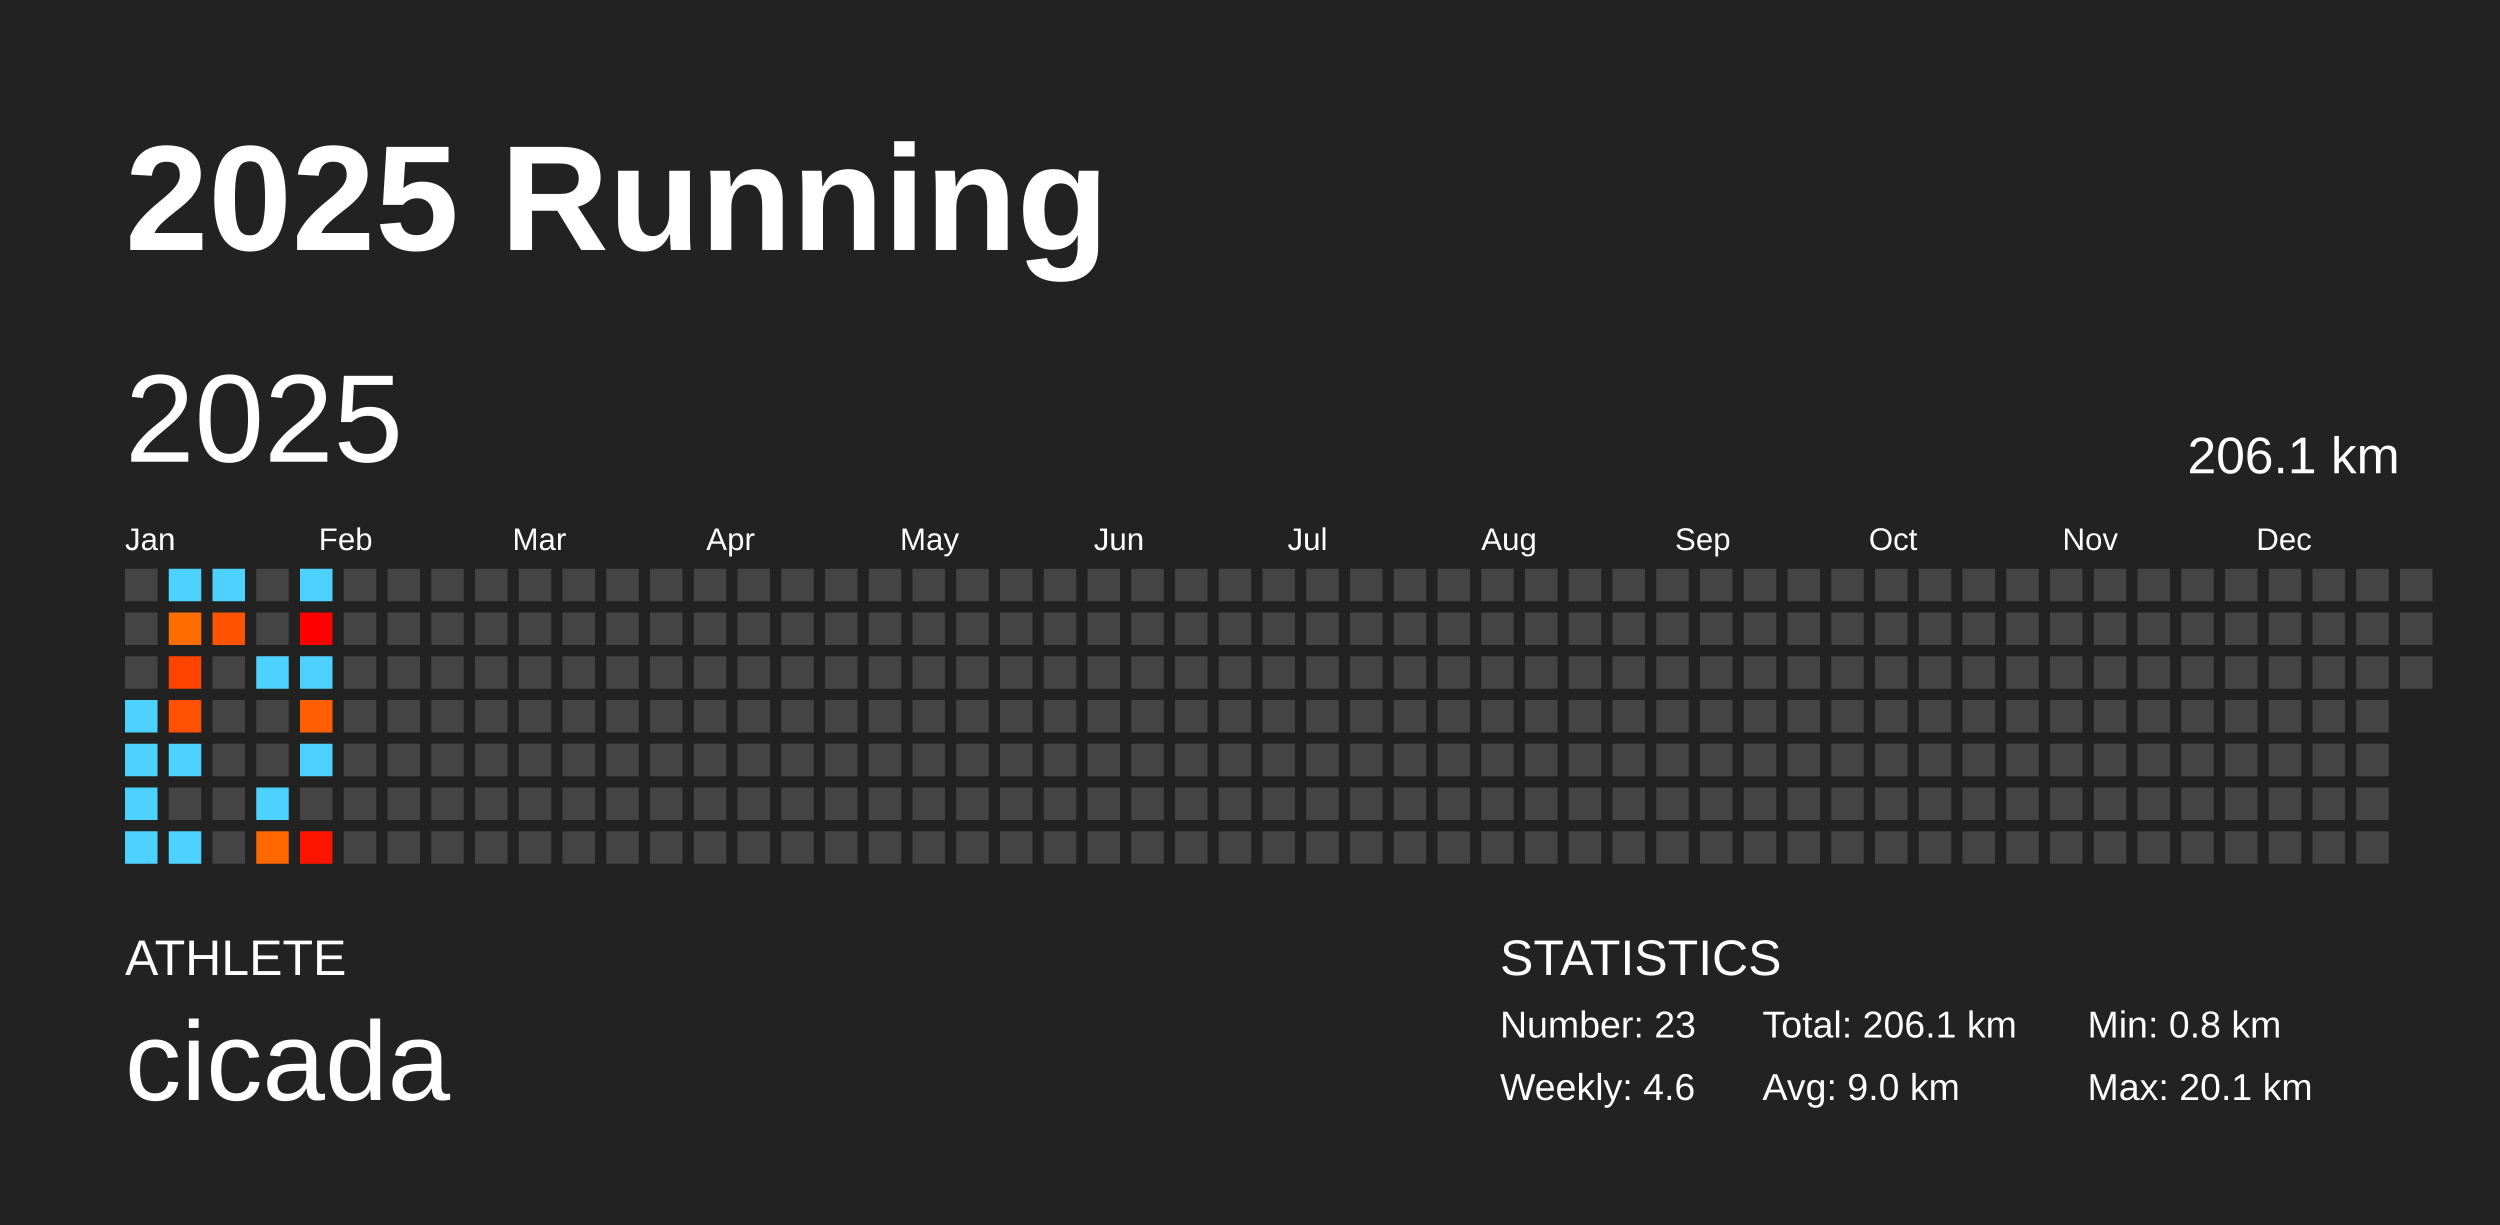
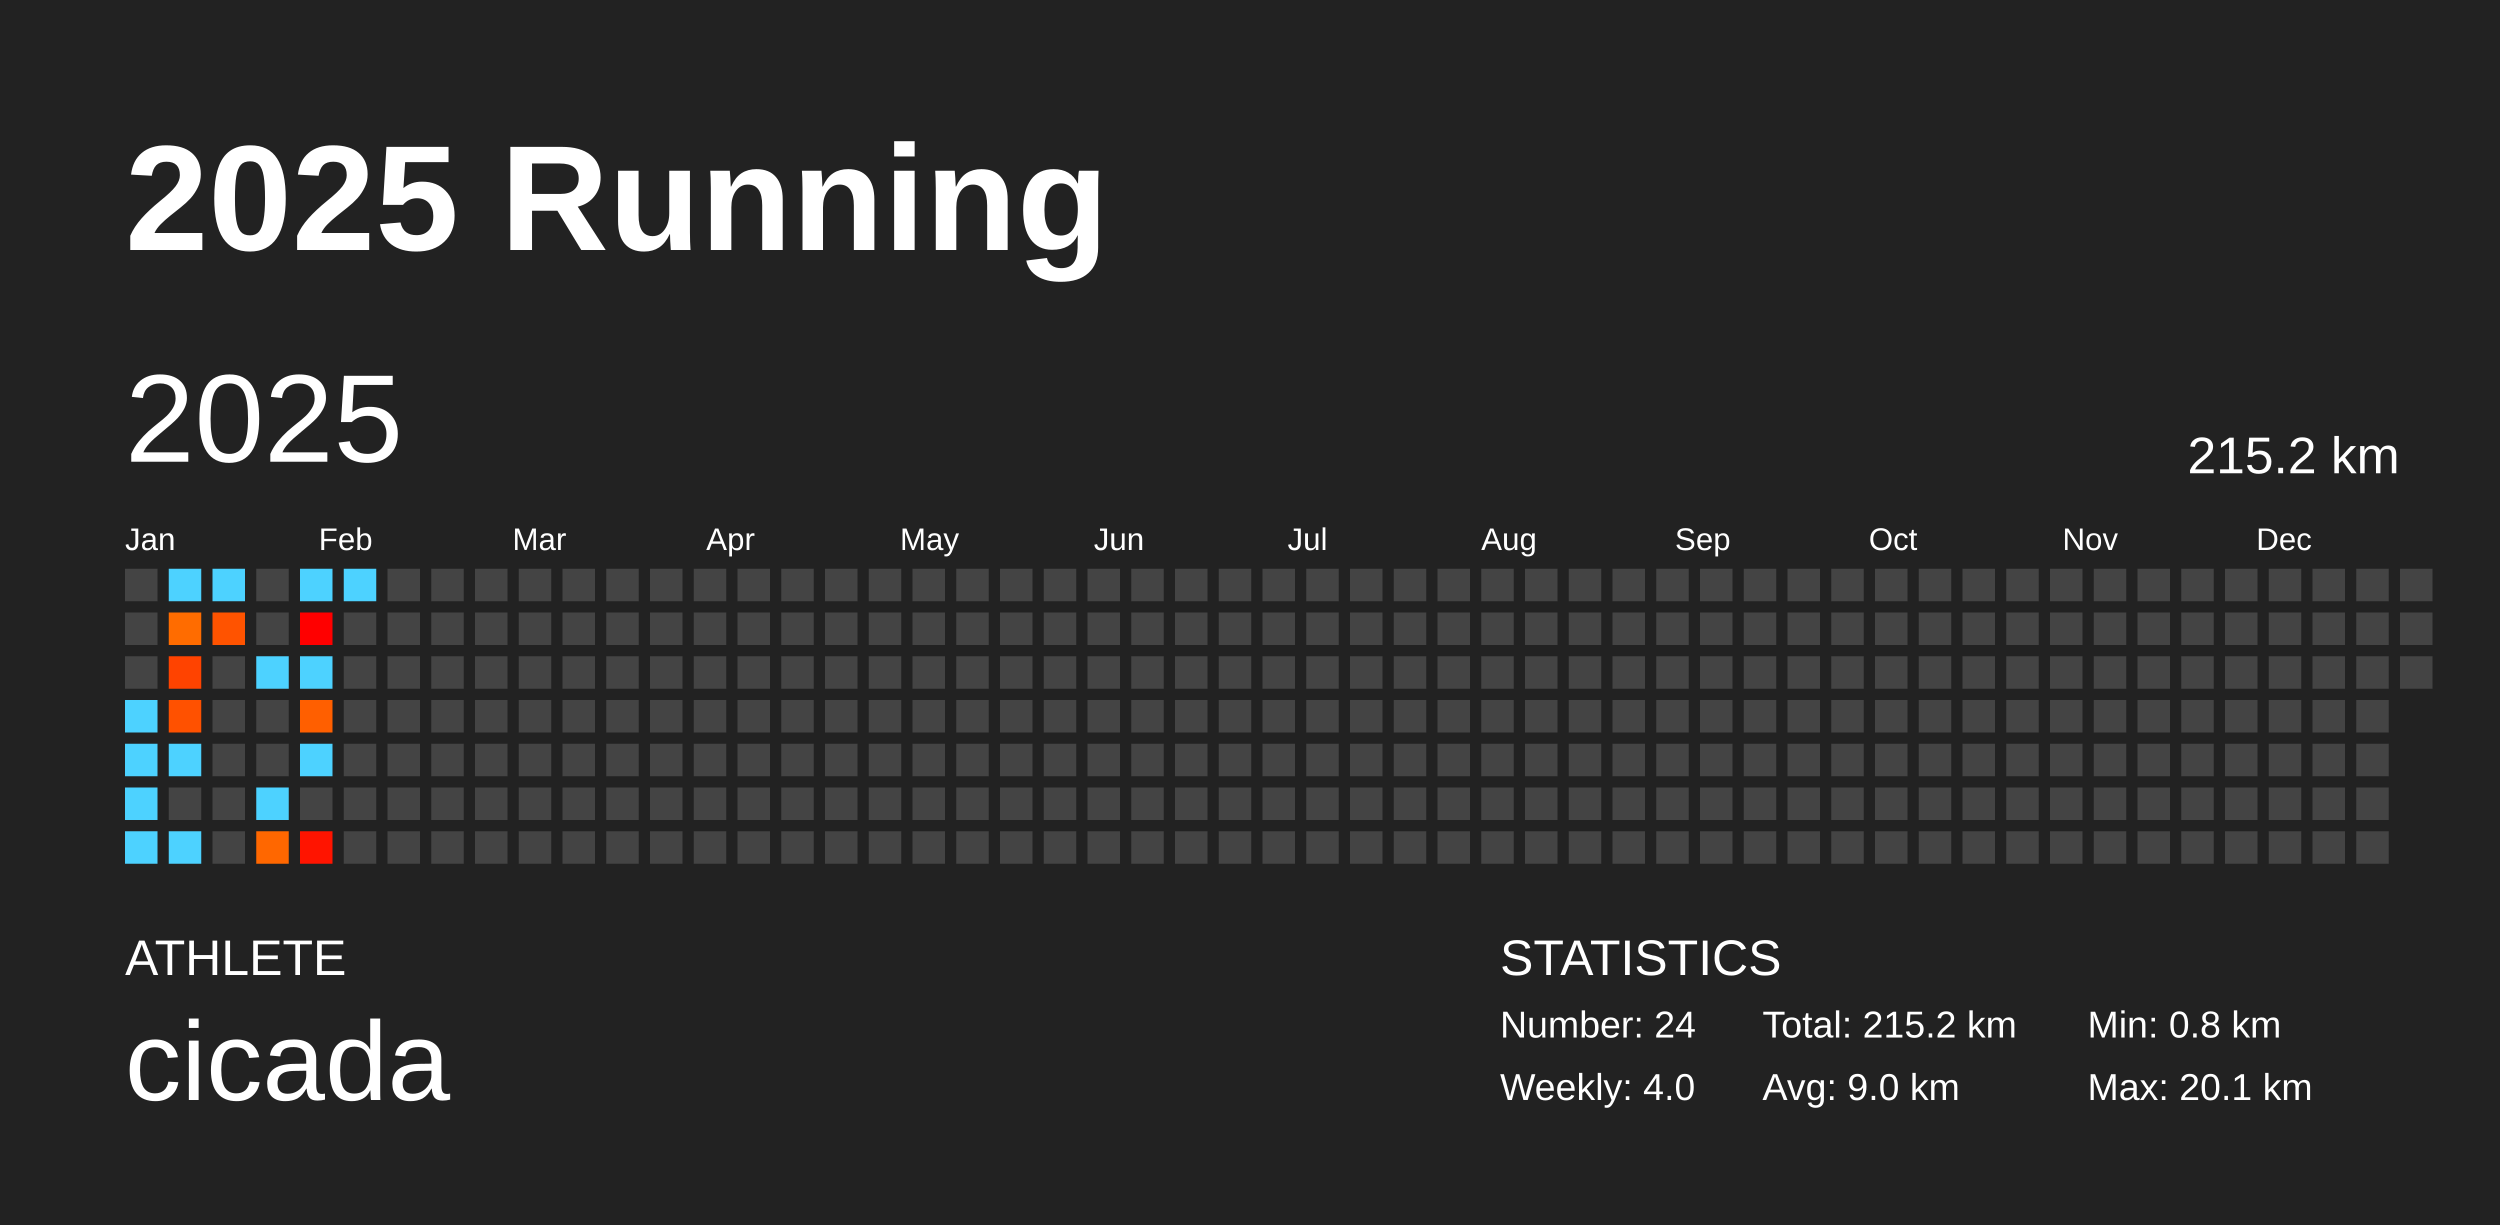
<svg xmlns="http://www.w3.org/2000/svg" baseProfile="full" height="98mm" version="1.1" viewBox="0,0,200,98" width="200mm">
  <defs />
  <rect fill="#222222" height="98" width="200" x="0" y="0" />
  <text fill="#FFFFFF" style="font-size:12px; font-family:Arial; font-weight:bold;" x="10" y="20">2025 Running</text>
  <text fill="#FFFFFF" style="font-size:4px; font-family:Arial" x="10" y="78">ATHLETE</text>
  <text fill="#FFFFFF" style="font-size:9px; font-family:Arial" x="10" y="88">cicada</text>
  <text fill="#FFFFFF" style="font-size:4px; font-family:Arial" x="120" y="78">STATISTICS</text>
-   <text fill="#FFFFFF" style="font-size:3px; font-family:Arial" x="120" y="83">Number: 23</text>
-   <text fill="#FFFFFF" style="font-size:3px; font-family:Arial" x="120" y="88">Weekly: 4.6</text>
-   <text fill="#FFFFFF" style="font-size:3px; font-family:Arial" x="141" y="83">Total: 206.1 km</text>
+   <text fill="#FFFFFF" style="font-size:3px; font-family:Arial" x="120" y="83">Number: 24</text>
+   <text fill="#FFFFFF" style="font-size:3px; font-family:Arial" x="120" y="88">Weekly: 4.0</text>
+   <text fill="#FFFFFF" style="font-size:3px; font-family:Arial" x="141" y="83">Total: 215.2 km</text>
  <text fill="#FFFFFF" style="font-size:3px; font-family:Arial" x="141" y="88">Avg: 9.0 km</text>
  <text fill="#FFFFFF" style="font-size:3px; font-family:Arial" x="167" y="83">Min: 0.8 km</text>
  <text fill="#FFFFFF" style="font-size:3px; font-family:Arial" x="167" y="88">Max: 20.1 km</text>
  <text dominant-baseline="hanging" fill="#FFFFFF" style="font-size:10.0px; font-family:Arial;" x="10" y="30">2025</text>
-   <text dominant-baseline="hanging" fill="#FFFFFF" style="font-size:4.125px; font-family:Arial;" x="175" y="35">206.1 km</text>
+   <text dominant-baseline="hanging" fill="#FFFFFF" style="font-size:4.125px; font-family:Arial;" x="175" y="35">215.2 km</text>
  <text fill="#FFFFFF" style="font-size:2.5px; font-family:Arial" x="10.0" y="44">Jan</text>
  <text fill="#FFFFFF" style="font-size:2.5px; font-family:Arial" x="25.5" y="44">Feb</text>
  <text fill="#FFFFFF" style="font-size:2.5px; font-family:Arial" x="41.0" y="44">Mar</text>
  <text fill="#FFFFFF" style="font-size:2.5px; font-family:Arial" x="56.5" y="44">Apr</text>
  <text fill="#FFFFFF" style="font-size:2.5px; font-family:Arial" x="72.0" y="44">May</text>
  <text fill="#FFFFFF" style="font-size:2.5px; font-family:Arial" x="87.5" y="44">Jun</text>
  <text fill="#FFFFFF" style="font-size:2.5px; font-family:Arial" x="103.0" y="44">Jul</text>
  <text fill="#FFFFFF" style="font-size:2.5px; font-family:Arial" x="118.5" y="44">Aug</text>
  <text fill="#FFFFFF" style="font-size:2.5px; font-family:Arial" x="134.0" y="44">Sep</text>
  <text fill="#FFFFFF" style="font-size:2.5px; font-family:Arial" x="149.5" y="44">Oct</text>
  <text fill="#FFFFFF" style="font-size:2.5px; font-family:Arial" x="165.0" y="44">Nov</text>
  <text fill="#FFFFFF" style="font-size:2.5px; font-family:Arial" x="180.5" y="44">Dec</text>
  <rect fill="#444444" height="2.6" width="2.6" x="10.0" y="45.5" />
  <rect fill="#444444" height="2.6" width="2.6" x="10.0" y="49.0" />
  <rect fill="#444444" height="2.6" width="2.6" x="10.0" y="52.5" />
  <rect fill="#4dd2ff" height="2.6" width="2.6" x="10.0" y="56.0" />
  <rect fill="#4dd2ff" height="2.6" width="2.6" x="10.0" y="59.5" />
  <rect fill="#4dd2ff" height="2.6" width="2.6" x="10.0" y="63.0" />
  <rect fill="#4dd2ff" height="2.6" width="2.6" x="10.0" y="66.5" />
  <rect fill="#4dd2ff" height="2.6" width="2.6" x="13.5" y="45.5" />
  <rect fill="#ff6c00" height="2.6" width="2.6" x="13.5" y="49.0" />
  <rect fill="#ff4300" height="2.6" width="2.6" x="13.5" y="52.5" />
  <rect fill="#ff5100" height="2.6" width="2.6" x="13.5" y="56.0" />
  <rect fill="#4dd2ff" height="2.6" width="2.6" x="13.5" y="59.5" />
  <rect fill="#444444" height="2.6" width="2.6" x="13.5" y="63.0" />
  <rect fill="#4dd2ff" height="2.6" width="2.6" x="13.5" y="66.5" />
  <rect fill="#4dd2ff" height="2.6" width="2.6" x="17.0" y="45.5" />
  <rect fill="#ff5300" height="2.6" width="2.6" x="17.0" y="49.0" />
  <rect fill="#444444" height="2.6" width="2.6" x="17.0" y="52.5" />
  <rect fill="#444444" height="2.6" width="2.6" x="17.0" y="56.0" />
  <rect fill="#444444" height="2.6" width="2.6" x="17.0" y="59.5" />
  <rect fill="#444444" height="2.6" width="2.6" x="17.0" y="63.0" />
  <rect fill="#444444" height="2.6" width="2.6" x="17.0" y="66.5" />
  <rect fill="#444444" height="2.6" width="2.6" x="20.5" y="45.5" />
  <rect fill="#444444" height="2.6" width="2.6" x="20.5" y="49.0" />
  <rect fill="#4dd2ff" height="2.6" width="2.6" x="20.5" y="52.5" />
  <rect fill="#444444" height="2.6" width="2.6" x="20.5" y="56.0" />
  <rect fill="#444444" height="2.6" width="2.6" x="20.5" y="59.5" />
  <rect fill="#4dd2ff" height="2.6" width="2.6" x="20.5" y="63.0" />
  <rect fill="#ff6700" height="2.6" width="2.6" x="20.5" y="66.5" />
  <rect fill="#4dd2ff" height="2.6" width="2.6" x="24.0" y="45.5" />
  <rect fill="red" height="2.6" width="2.6" x="24.0" y="49.0" />
  <rect fill="#4dd2ff" height="2.6" width="2.6" x="24.0" y="52.5" />
  <rect fill="#ff5f00" height="2.6" width="2.6" x="24.0" y="56.0" />
  <rect fill="#4dd2ff" height="2.6" width="2.6" x="24.0" y="59.5" />
  <rect fill="#444444" height="2.6" width="2.6" x="24.0" y="63.0" />
  <rect fill="#ff1400" height="2.6" width="2.6" x="24.0" y="66.5" />
-   <rect fill="#444444" height="2.6" width="2.6" x="27.5" y="45.5" />
+   <rect fill="#4dd2ff" height="2.6" width="2.6" x="27.5" y="45.5" />
  <rect fill="#444444" height="2.6" width="2.6" x="27.5" y="49.0" />
  <rect fill="#444444" height="2.6" width="2.6" x="27.5" y="52.5" />
  <rect fill="#444444" height="2.6" width="2.6" x="27.5" y="56.0" />
  <rect fill="#444444" height="2.6" width="2.6" x="27.5" y="59.5" />
  <rect fill="#444444" height="2.6" width="2.6" x="27.5" y="63.0" />
  <rect fill="#444444" height="2.6" width="2.6" x="27.5" y="66.5" />
  <rect fill="#444444" height="2.6" width="2.6" x="31.0" y="45.5" />
  <rect fill="#444444" height="2.6" width="2.6" x="31.0" y="49.0" />
  <rect fill="#444444" height="2.6" width="2.6" x="31.0" y="52.5" />
  <rect fill="#444444" height="2.6" width="2.6" x="31.0" y="56.0" />
  <rect fill="#444444" height="2.6" width="2.6" x="31.0" y="59.5" />
  <rect fill="#444444" height="2.6" width="2.6" x="31.0" y="63.0" />
  <rect fill="#444444" height="2.6" width="2.6" x="31.0" y="66.5" />
  <rect fill="#444444" height="2.6" width="2.6" x="34.5" y="45.5" />
  <rect fill="#444444" height="2.6" width="2.6" x="34.5" y="49.0" />
  <rect fill="#444444" height="2.6" width="2.6" x="34.5" y="52.5" />
  <rect fill="#444444" height="2.6" width="2.6" x="34.5" y="56.0" />
  <rect fill="#444444" height="2.6" width="2.6" x="34.5" y="59.5" />
  <rect fill="#444444" height="2.6" width="2.6" x="34.5" y="63.0" />
  <rect fill="#444444" height="2.6" width="2.6" x="34.5" y="66.5" />
  <rect fill="#444444" height="2.6" width="2.6" x="38.0" y="45.5" />
  <rect fill="#444444" height="2.6" width="2.6" x="38.0" y="49.0" />
  <rect fill="#444444" height="2.6" width="2.6" x="38.0" y="52.5" />
  <rect fill="#444444" height="2.6" width="2.6" x="38.0" y="56.0" />
  <rect fill="#444444" height="2.6" width="2.6" x="38.0" y="59.5" />
  <rect fill="#444444" height="2.6" width="2.6" x="38.0" y="63.0" />
  <rect fill="#444444" height="2.6" width="2.6" x="38.0" y="66.5" />
  <rect fill="#444444" height="2.6" width="2.6" x="41.5" y="45.5" />
  <rect fill="#444444" height="2.6" width="2.6" x="41.5" y="49.0" />
  <rect fill="#444444" height="2.6" width="2.6" x="41.5" y="52.5" />
  <rect fill="#444444" height="2.6" width="2.6" x="41.5" y="56.0" />
  <rect fill="#444444" height="2.6" width="2.6" x="41.5" y="59.5" />
  <rect fill="#444444" height="2.6" width="2.6" x="41.5" y="63.0" />
  <rect fill="#444444" height="2.6" width="2.6" x="41.5" y="66.5" />
  <rect fill="#444444" height="2.6" width="2.6" x="45.0" y="45.5" />
  <rect fill="#444444" height="2.6" width="2.6" x="45.0" y="49.0" />
  <rect fill="#444444" height="2.6" width="2.6" x="45.0" y="52.5" />
  <rect fill="#444444" height="2.6" width="2.6" x="45.0" y="56.0" />
  <rect fill="#444444" height="2.6" width="2.6" x="45.0" y="59.5" />
  <rect fill="#444444" height="2.6" width="2.6" x="45.0" y="63.0" />
  <rect fill="#444444" height="2.6" width="2.6" x="45.0" y="66.5" />
  <rect fill="#444444" height="2.6" width="2.6" x="48.5" y="45.5" />
  <rect fill="#444444" height="2.6" width="2.6" x="48.5" y="49.0" />
  <rect fill="#444444" height="2.6" width="2.6" x="48.5" y="52.5" />
  <rect fill="#444444" height="2.6" width="2.6" x="48.5" y="56.0" />
  <rect fill="#444444" height="2.6" width="2.6" x="48.5" y="59.5" />
  <rect fill="#444444" height="2.6" width="2.6" x="48.5" y="63.0" />
  <rect fill="#444444" height="2.6" width="2.6" x="48.5" y="66.5" />
  <rect fill="#444444" height="2.6" width="2.6" x="52.0" y="45.5" />
  <rect fill="#444444" height="2.6" width="2.6" x="52.0" y="49.0" />
  <rect fill="#444444" height="2.6" width="2.6" x="52.0" y="52.5" />
  <rect fill="#444444" height="2.6" width="2.6" x="52.0" y="56.0" />
  <rect fill="#444444" height="2.6" width="2.6" x="52.0" y="59.5" />
  <rect fill="#444444" height="2.6" width="2.6" x="52.0" y="63.0" />
  <rect fill="#444444" height="2.6" width="2.6" x="52.0" y="66.5" />
  <rect fill="#444444" height="2.6" width="2.6" x="55.5" y="45.5" />
  <rect fill="#444444" height="2.6" width="2.6" x="55.5" y="49.0" />
  <rect fill="#444444" height="2.6" width="2.6" x="55.5" y="52.5" />
  <rect fill="#444444" height="2.6" width="2.6" x="55.5" y="56.0" />
  <rect fill="#444444" height="2.6" width="2.6" x="55.5" y="59.5" />
  <rect fill="#444444" height="2.6" width="2.6" x="55.5" y="63.0" />
  <rect fill="#444444" height="2.6" width="2.6" x="55.5" y="66.5" />
  <rect fill="#444444" height="2.6" width="2.6" x="59.0" y="45.5" />
  <rect fill="#444444" height="2.6" width="2.6" x="59.0" y="49.0" />
  <rect fill="#444444" height="2.6" width="2.6" x="59.0" y="52.5" />
  <rect fill="#444444" height="2.6" width="2.6" x="59.0" y="56.0" />
  <rect fill="#444444" height="2.6" width="2.6" x="59.0" y="59.5" />
  <rect fill="#444444" height="2.6" width="2.6" x="59.0" y="63.0" />
  <rect fill="#444444" height="2.6" width="2.6" x="59.0" y="66.5" />
  <rect fill="#444444" height="2.6" width="2.6" x="62.5" y="45.5" />
  <rect fill="#444444" height="2.6" width="2.6" x="62.5" y="49.0" />
  <rect fill="#444444" height="2.6" width="2.6" x="62.5" y="52.5" />
  <rect fill="#444444" height="2.6" width="2.6" x="62.5" y="56.0" />
  <rect fill="#444444" height="2.6" width="2.6" x="62.5" y="59.5" />
  <rect fill="#444444" height="2.6" width="2.6" x="62.5" y="63.0" />
  <rect fill="#444444" height="2.6" width="2.6" x="62.5" y="66.5" />
  <rect fill="#444444" height="2.6" width="2.6" x="66.0" y="45.5" />
  <rect fill="#444444" height="2.6" width="2.6" x="66.0" y="49.0" />
  <rect fill="#444444" height="2.6" width="2.6" x="66.0" y="52.5" />
  <rect fill="#444444" height="2.6" width="2.6" x="66.0" y="56.0" />
  <rect fill="#444444" height="2.6" width="2.6" x="66.0" y="59.5" />
  <rect fill="#444444" height="2.6" width="2.6" x="66.0" y="63.0" />
  <rect fill="#444444" height="2.6" width="2.6" x="66.0" y="66.5" />
  <rect fill="#444444" height="2.6" width="2.6" x="69.5" y="45.5" />
  <rect fill="#444444" height="2.6" width="2.6" x="69.5" y="49.0" />
  <rect fill="#444444" height="2.6" width="2.6" x="69.5" y="52.5" />
  <rect fill="#444444" height="2.6" width="2.6" x="69.5" y="56.0" />
  <rect fill="#444444" height="2.6" width="2.6" x="69.5" y="59.5" />
  <rect fill="#444444" height="2.6" width="2.6" x="69.5" y="63.0" />
  <rect fill="#444444" height="2.6" width="2.6" x="69.5" y="66.5" />
  <rect fill="#444444" height="2.6" width="2.6" x="73.0" y="45.5" />
  <rect fill="#444444" height="2.6" width="2.6" x="73.0" y="49.0" />
  <rect fill="#444444" height="2.6" width="2.6" x="73.0" y="52.5" />
  <rect fill="#444444" height="2.6" width="2.6" x="73.0" y="56.0" />
  <rect fill="#444444" height="2.6" width="2.6" x="73.0" y="59.5" />
  <rect fill="#444444" height="2.6" width="2.6" x="73.0" y="63.0" />
  <rect fill="#444444" height="2.6" width="2.6" x="73.0" y="66.5" />
  <rect fill="#444444" height="2.6" width="2.6" x="76.5" y="45.5" />
  <rect fill="#444444" height="2.6" width="2.6" x="76.5" y="49.0" />
  <rect fill="#444444" height="2.6" width="2.6" x="76.5" y="52.5" />
  <rect fill="#444444" height="2.6" width="2.6" x="76.5" y="56.0" />
  <rect fill="#444444" height="2.6" width="2.6" x="76.5" y="59.5" />
  <rect fill="#444444" height="2.6" width="2.6" x="76.5" y="63.0" />
  <rect fill="#444444" height="2.6" width="2.6" x="76.5" y="66.5" />
  <rect fill="#444444" height="2.6" width="2.6" x="80.0" y="45.5" />
  <rect fill="#444444" height="2.6" width="2.6" x="80.0" y="49.0" />
  <rect fill="#444444" height="2.6" width="2.6" x="80.0" y="52.5" />
  <rect fill="#444444" height="2.6" width="2.6" x="80.0" y="56.0" />
  <rect fill="#444444" height="2.6" width="2.6" x="80.0" y="59.5" />
  <rect fill="#444444" height="2.6" width="2.6" x="80.0" y="63.0" />
  <rect fill="#444444" height="2.6" width="2.6" x="80.0" y="66.5" />
  <rect fill="#444444" height="2.6" width="2.6" x="83.5" y="45.5" />
  <rect fill="#444444" height="2.6" width="2.6" x="83.5" y="49.0" />
  <rect fill="#444444" height="2.6" width="2.6" x="83.5" y="52.5" />
  <rect fill="#444444" height="2.6" width="2.6" x="83.5" y="56.0" />
  <rect fill="#444444" height="2.6" width="2.6" x="83.5" y="59.5" />
  <rect fill="#444444" height="2.6" width="2.6" x="83.5" y="63.0" />
  <rect fill="#444444" height="2.6" width="2.6" x="83.5" y="66.5" />
  <rect fill="#444444" height="2.6" width="2.6" x="87.0" y="45.5" />
  <rect fill="#444444" height="2.6" width="2.6" x="87.0" y="49.0" />
  <rect fill="#444444" height="2.6" width="2.6" x="87.0" y="52.5" />
  <rect fill="#444444" height="2.6" width="2.6" x="87.0" y="56.0" />
  <rect fill="#444444" height="2.6" width="2.6" x="87.0" y="59.5" />
  <rect fill="#444444" height="2.6" width="2.6" x="87.0" y="63.0" />
  <rect fill="#444444" height="2.6" width="2.6" x="87.0" y="66.5" />
  <rect fill="#444444" height="2.6" width="2.6" x="90.5" y="45.5" />
  <rect fill="#444444" height="2.6" width="2.6" x="90.5" y="49.0" />
  <rect fill="#444444" height="2.6" width="2.6" x="90.5" y="52.5" />
  <rect fill="#444444" height="2.6" width="2.6" x="90.5" y="56.0" />
  <rect fill="#444444" height="2.6" width="2.6" x="90.5" y="59.5" />
  <rect fill="#444444" height="2.6" width="2.6" x="90.5" y="63.0" />
  <rect fill="#444444" height="2.6" width="2.6" x="90.5" y="66.5" />
  <rect fill="#444444" height="2.6" width="2.6" x="94.0" y="45.5" />
  <rect fill="#444444" height="2.6" width="2.6" x="94.0" y="49.0" />
  <rect fill="#444444" height="2.6" width="2.6" x="94.0" y="52.5" />
  <rect fill="#444444" height="2.6" width="2.6" x="94.0" y="56.0" />
  <rect fill="#444444" height="2.6" width="2.6" x="94.0" y="59.5" />
  <rect fill="#444444" height="2.6" width="2.6" x="94.0" y="63.0" />
  <rect fill="#444444" height="2.6" width="2.6" x="94.0" y="66.5" />
  <rect fill="#444444" height="2.6" width="2.6" x="97.5" y="45.5" />
  <rect fill="#444444" height="2.6" width="2.6" x="97.5" y="49.0" />
  <rect fill="#444444" height="2.6" width="2.6" x="97.5" y="52.5" />
  <rect fill="#444444" height="2.6" width="2.6" x="97.5" y="56.0" />
  <rect fill="#444444" height="2.6" width="2.6" x="97.5" y="59.5" />
  <rect fill="#444444" height="2.6" width="2.6" x="97.5" y="63.0" />
  <rect fill="#444444" height="2.6" width="2.6" x="97.5" y="66.5" />
  <rect fill="#444444" height="2.6" width="2.6" x="101.0" y="45.5" />
  <rect fill="#444444" height="2.6" width="2.6" x="101.0" y="49.0" />
  <rect fill="#444444" height="2.6" width="2.6" x="101.0" y="52.5" />
  <rect fill="#444444" height="2.6" width="2.6" x="101.0" y="56.0" />
  <rect fill="#444444" height="2.6" width="2.6" x="101.0" y="59.5" />
  <rect fill="#444444" height="2.6" width="2.6" x="101.0" y="63.0" />
  <rect fill="#444444" height="2.6" width="2.6" x="101.0" y="66.5" />
  <rect fill="#444444" height="2.6" width="2.6" x="104.5" y="45.5" />
  <rect fill="#444444" height="2.6" width="2.6" x="104.5" y="49.0" />
  <rect fill="#444444" height="2.6" width="2.6" x="104.5" y="52.5" />
  <rect fill="#444444" height="2.6" width="2.6" x="104.5" y="56.0" />
  <rect fill="#444444" height="2.6" width="2.6" x="104.5" y="59.5" />
  <rect fill="#444444" height="2.6" width="2.6" x="104.5" y="63.0" />
  <rect fill="#444444" height="2.6" width="2.6" x="104.5" y="66.5" />
  <rect fill="#444444" height="2.6" width="2.6" x="108.0" y="45.5" />
  <rect fill="#444444" height="2.6" width="2.6" x="108.0" y="49.0" />
  <rect fill="#444444" height="2.6" width="2.6" x="108.0" y="52.5" />
  <rect fill="#444444" height="2.6" width="2.6" x="108.0" y="56.0" />
  <rect fill="#444444" height="2.6" width="2.6" x="108.0" y="59.5" />
  <rect fill="#444444" height="2.6" width="2.6" x="108.0" y="63.0" />
  <rect fill="#444444" height="2.6" width="2.6" x="108.0" y="66.5" />
  <rect fill="#444444" height="2.6" width="2.6" x="111.5" y="45.5" />
  <rect fill="#444444" height="2.6" width="2.6" x="111.5" y="49.0" />
  <rect fill="#444444" height="2.6" width="2.6" x="111.5" y="52.5" />
  <rect fill="#444444" height="2.6" width="2.6" x="111.5" y="56.0" />
  <rect fill="#444444" height="2.6" width="2.6" x="111.5" y="59.5" />
  <rect fill="#444444" height="2.6" width="2.6" x="111.5" y="63.0" />
  <rect fill="#444444" height="2.6" width="2.6" x="111.5" y="66.5" />
  <rect fill="#444444" height="2.6" width="2.6" x="115.0" y="45.5" />
  <rect fill="#444444" height="2.6" width="2.6" x="115.0" y="49.0" />
  <rect fill="#444444" height="2.6" width="2.6" x="115.0" y="52.5" />
  <rect fill="#444444" height="2.6" width="2.6" x="115.0" y="56.0" />
  <rect fill="#444444" height="2.6" width="2.6" x="115.0" y="59.5" />
  <rect fill="#444444" height="2.6" width="2.6" x="115.0" y="63.0" />
  <rect fill="#444444" height="2.6" width="2.6" x="115.0" y="66.5" />
  <rect fill="#444444" height="2.6" width="2.6" x="118.5" y="45.5" />
  <rect fill="#444444" height="2.6" width="2.6" x="118.5" y="49.0" />
  <rect fill="#444444" height="2.6" width="2.6" x="118.5" y="52.5" />
  <rect fill="#444444" height="2.6" width="2.6" x="118.5" y="56.0" />
  <rect fill="#444444" height="2.6" width="2.6" x="118.5" y="59.5" />
  <rect fill="#444444" height="2.6" width="2.6" x="118.5" y="63.0" />
  <rect fill="#444444" height="2.6" width="2.6" x="118.5" y="66.5" />
  <rect fill="#444444" height="2.6" width="2.6" x="122.0" y="45.5" />
  <rect fill="#444444" height="2.6" width="2.6" x="122.0" y="49.0" />
  <rect fill="#444444" height="2.6" width="2.6" x="122.0" y="52.5" />
  <rect fill="#444444" height="2.6" width="2.6" x="122.0" y="56.0" />
  <rect fill="#444444" height="2.6" width="2.6" x="122.0" y="59.5" />
  <rect fill="#444444" height="2.6" width="2.6" x="122.0" y="63.0" />
  <rect fill="#444444" height="2.6" width="2.6" x="122.0" y="66.5" />
  <rect fill="#444444" height="2.6" width="2.6" x="125.5" y="45.5" />
  <rect fill="#444444" height="2.6" width="2.6" x="125.5" y="49.0" />
  <rect fill="#444444" height="2.6" width="2.6" x="125.5" y="52.5" />
  <rect fill="#444444" height="2.6" width="2.6" x="125.5" y="56.0" />
  <rect fill="#444444" height="2.6" width="2.6" x="125.5" y="59.5" />
  <rect fill="#444444" height="2.6" width="2.6" x="125.5" y="63.0" />
  <rect fill="#444444" height="2.6" width="2.6" x="125.5" y="66.5" />
  <rect fill="#444444" height="2.6" width="2.6" x="129.0" y="45.5" />
  <rect fill="#444444" height="2.6" width="2.6" x="129.0" y="49.0" />
  <rect fill="#444444" height="2.6" width="2.6" x="129.0" y="52.5" />
  <rect fill="#444444" height="2.6" width="2.6" x="129.0" y="56.0" />
  <rect fill="#444444" height="2.6" width="2.6" x="129.0" y="59.5" />
  <rect fill="#444444" height="2.6" width="2.6" x="129.0" y="63.0" />
  <rect fill="#444444" height="2.6" width="2.6" x="129.0" y="66.5" />
  <rect fill="#444444" height="2.6" width="2.6" x="132.5" y="45.5" />
  <rect fill="#444444" height="2.6" width="2.6" x="132.5" y="49.0" />
  <rect fill="#444444" height="2.6" width="2.6" x="132.5" y="52.5" />
  <rect fill="#444444" height="2.6" width="2.6" x="132.5" y="56.0" />
  <rect fill="#444444" height="2.6" width="2.6" x="132.5" y="59.5" />
  <rect fill="#444444" height="2.6" width="2.6" x="132.5" y="63.0" />
  <rect fill="#444444" height="2.6" width="2.6" x="132.5" y="66.5" />
  <rect fill="#444444" height="2.6" width="2.6" x="136.0" y="45.5" />
  <rect fill="#444444" height="2.6" width="2.6" x="136.0" y="49.0" />
  <rect fill="#444444" height="2.6" width="2.6" x="136.0" y="52.5" />
  <rect fill="#444444" height="2.6" width="2.6" x="136.0" y="56.0" />
  <rect fill="#444444" height="2.6" width="2.6" x="136.0" y="59.5" />
  <rect fill="#444444" height="2.6" width="2.6" x="136.0" y="63.0" />
  <rect fill="#444444" height="2.6" width="2.6" x="136.0" y="66.5" />
  <rect fill="#444444" height="2.6" width="2.6" x="139.5" y="45.5" />
  <rect fill="#444444" height="2.6" width="2.6" x="139.5" y="49.0" />
  <rect fill="#444444" height="2.6" width="2.6" x="139.5" y="52.5" />
  <rect fill="#444444" height="2.6" width="2.6" x="139.5" y="56.0" />
  <rect fill="#444444" height="2.6" width="2.6" x="139.5" y="59.5" />
  <rect fill="#444444" height="2.6" width="2.6" x="139.5" y="63.0" />
  <rect fill="#444444" height="2.6" width="2.6" x="139.5" y="66.5" />
  <rect fill="#444444" height="2.6" width="2.6" x="143.0" y="45.5" />
  <rect fill="#444444" height="2.6" width="2.6" x="143.0" y="49.0" />
  <rect fill="#444444" height="2.6" width="2.6" x="143.0" y="52.5" />
  <rect fill="#444444" height="2.6" width="2.6" x="143.0" y="56.0" />
  <rect fill="#444444" height="2.6" width="2.6" x="143.0" y="59.5" />
  <rect fill="#444444" height="2.6" width="2.6" x="143.0" y="63.0" />
  <rect fill="#444444" height="2.6" width="2.6" x="143.0" y="66.5" />
  <rect fill="#444444" height="2.6" width="2.6" x="146.5" y="45.5" />
  <rect fill="#444444" height="2.6" width="2.6" x="146.5" y="49.0" />
  <rect fill="#444444" height="2.6" width="2.6" x="146.5" y="52.5" />
  <rect fill="#444444" height="2.6" width="2.6" x="146.5" y="56.0" />
  <rect fill="#444444" height="2.6" width="2.6" x="146.5" y="59.5" />
  <rect fill="#444444" height="2.6" width="2.6" x="146.5" y="63.0" />
  <rect fill="#444444" height="2.6" width="2.6" x="146.5" y="66.5" />
  <rect fill="#444444" height="2.6" width="2.6" x="150.0" y="45.5" />
  <rect fill="#444444" height="2.6" width="2.6" x="150.0" y="49.0" />
  <rect fill="#444444" height="2.6" width="2.6" x="150.0" y="52.5" />
  <rect fill="#444444" height="2.6" width="2.6" x="150.0" y="56.0" />
  <rect fill="#444444" height="2.6" width="2.6" x="150.0" y="59.5" />
  <rect fill="#444444" height="2.6" width="2.6" x="150.0" y="63.0" />
  <rect fill="#444444" height="2.6" width="2.6" x="150.0" y="66.5" />
  <rect fill="#444444" height="2.6" width="2.6" x="153.5" y="45.5" />
  <rect fill="#444444" height="2.6" width="2.6" x="153.5" y="49.0" />
  <rect fill="#444444" height="2.6" width="2.6" x="153.5" y="52.5" />
  <rect fill="#444444" height="2.6" width="2.6" x="153.5" y="56.0" />
  <rect fill="#444444" height="2.6" width="2.6" x="153.5" y="59.5" />
  <rect fill="#444444" height="2.6" width="2.6" x="153.5" y="63.0" />
  <rect fill="#444444" height="2.6" width="2.6" x="153.5" y="66.5" />
  <rect fill="#444444" height="2.6" width="2.6" x="157.0" y="45.5" />
  <rect fill="#444444" height="2.6" width="2.6" x="157.0" y="49.0" />
  <rect fill="#444444" height="2.6" width="2.6" x="157.0" y="52.5" />
  <rect fill="#444444" height="2.6" width="2.6" x="157.0" y="56.0" />
  <rect fill="#444444" height="2.6" width="2.6" x="157.0" y="59.5" />
  <rect fill="#444444" height="2.6" width="2.6" x="157.0" y="63.0" />
  <rect fill="#444444" height="2.6" width="2.6" x="157.0" y="66.5" />
  <rect fill="#444444" height="2.6" width="2.6" x="160.5" y="45.5" />
  <rect fill="#444444" height="2.6" width="2.6" x="160.5" y="49.0" />
  <rect fill="#444444" height="2.6" width="2.6" x="160.5" y="52.5" />
  <rect fill="#444444" height="2.6" width="2.6" x="160.5" y="56.0" />
  <rect fill="#444444" height="2.6" width="2.6" x="160.5" y="59.5" />
  <rect fill="#444444" height="2.6" width="2.6" x="160.5" y="63.0" />
  <rect fill="#444444" height="2.6" width="2.6" x="160.5" y="66.5" />
  <rect fill="#444444" height="2.6" width="2.6" x="164.0" y="45.5" />
  <rect fill="#444444" height="2.6" width="2.6" x="164.0" y="49.0" />
  <rect fill="#444444" height="2.6" width="2.6" x="164.0" y="52.5" />
  <rect fill="#444444" height="2.6" width="2.6" x="164.0" y="56.0" />
  <rect fill="#444444" height="2.6" width="2.6" x="164.0" y="59.5" />
  <rect fill="#444444" height="2.6" width="2.6" x="164.0" y="63.0" />
  <rect fill="#444444" height="2.6" width="2.6" x="164.0" y="66.5" />
  <rect fill="#444444" height="2.6" width="2.6" x="167.5" y="45.5" />
  <rect fill="#444444" height="2.6" width="2.6" x="167.5" y="49.0" />
  <rect fill="#444444" height="2.6" width="2.6" x="167.5" y="52.5" />
  <rect fill="#444444" height="2.6" width="2.6" x="167.5" y="56.0" />
  <rect fill="#444444" height="2.6" width="2.6" x="167.5" y="59.5" />
  <rect fill="#444444" height="2.6" width="2.6" x="167.5" y="63.0" />
  <rect fill="#444444" height="2.6" width="2.6" x="167.5" y="66.5" />
  <rect fill="#444444" height="2.6" width="2.6" x="171.0" y="45.5" />
  <rect fill="#444444" height="2.6" width="2.6" x="171.0" y="49.0" />
  <rect fill="#444444" height="2.6" width="2.6" x="171.0" y="52.5" />
  <rect fill="#444444" height="2.6" width="2.6" x="171.0" y="56.0" />
  <rect fill="#444444" height="2.6" width="2.6" x="171.0" y="59.5" />
  <rect fill="#444444" height="2.6" width="2.6" x="171.0" y="63.0" />
  <rect fill="#444444" height="2.6" width="2.6" x="171.0" y="66.5" />
  <rect fill="#444444" height="2.6" width="2.6" x="174.5" y="45.5" />
  <rect fill="#444444" height="2.6" width="2.6" x="174.5" y="49.0" />
  <rect fill="#444444" height="2.6" width="2.6" x="174.5" y="52.5" />
  <rect fill="#444444" height="2.6" width="2.6" x="174.5" y="56.0" />
  <rect fill="#444444" height="2.6" width="2.6" x="174.5" y="59.5" />
  <rect fill="#444444" height="2.6" width="2.6" x="174.5" y="63.0" />
  <rect fill="#444444" height="2.6" width="2.6" x="174.5" y="66.5" />
  <rect fill="#444444" height="2.6" width="2.6" x="178.0" y="45.5" />
  <rect fill="#444444" height="2.6" width="2.6" x="178.0" y="49.0" />
  <rect fill="#444444" height="2.6" width="2.6" x="178.0" y="52.5" />
  <rect fill="#444444" height="2.6" width="2.6" x="178.0" y="56.0" />
  <rect fill="#444444" height="2.6" width="2.6" x="178.0" y="59.5" />
  <rect fill="#444444" height="2.6" width="2.6" x="178.0" y="63.0" />
  <rect fill="#444444" height="2.6" width="2.6" x="178.0" y="66.5" />
  <rect fill="#444444" height="2.6" width="2.6" x="181.5" y="45.5" />
  <rect fill="#444444" height="2.6" width="2.6" x="181.5" y="49.0" />
  <rect fill="#444444" height="2.6" width="2.6" x="181.5" y="52.5" />
  <rect fill="#444444" height="2.6" width="2.6" x="181.5" y="56.0" />
  <rect fill="#444444" height="2.6" width="2.6" x="181.5" y="59.5" />
  <rect fill="#444444" height="2.6" width="2.6" x="181.5" y="63.0" />
  <rect fill="#444444" height="2.6" width="2.6" x="181.5" y="66.5" />
  <rect fill="#444444" height="2.6" width="2.6" x="185.0" y="45.5" />
  <rect fill="#444444" height="2.6" width="2.6" x="185.0" y="49.0" />
  <rect fill="#444444" height="2.6" width="2.6" x="185.0" y="52.5" />
  <rect fill="#444444" height="2.6" width="2.6" x="185.0" y="56.0" />
  <rect fill="#444444" height="2.6" width="2.6" x="185.0" y="59.5" />
  <rect fill="#444444" height="2.6" width="2.6" x="185.0" y="63.0" />
  <rect fill="#444444" height="2.6" width="2.6" x="185.0" y="66.5" />
  <rect fill="#444444" height="2.6" width="2.6" x="188.5" y="45.5" />
  <rect fill="#444444" height="2.6" width="2.6" x="188.5" y="49.0" />
  <rect fill="#444444" height="2.6" width="2.6" x="188.5" y="52.5" />
  <rect fill="#444444" height="2.6" width="2.6" x="188.5" y="56.0" />
  <rect fill="#444444" height="2.6" width="2.6" x="188.5" y="59.5" />
  <rect fill="#444444" height="2.6" width="2.6" x="188.5" y="63.0" />
  <rect fill="#444444" height="2.6" width="2.6" x="188.5" y="66.5" />
  <rect fill="#444444" height="2.6" width="2.6" x="192.0" y="45.5" />
  <rect fill="#444444" height="2.6" width="2.6" x="192.0" y="49.0" />
  <rect fill="#444444" height="2.6" width="2.6" x="192.0" y="52.5" />
</svg>
